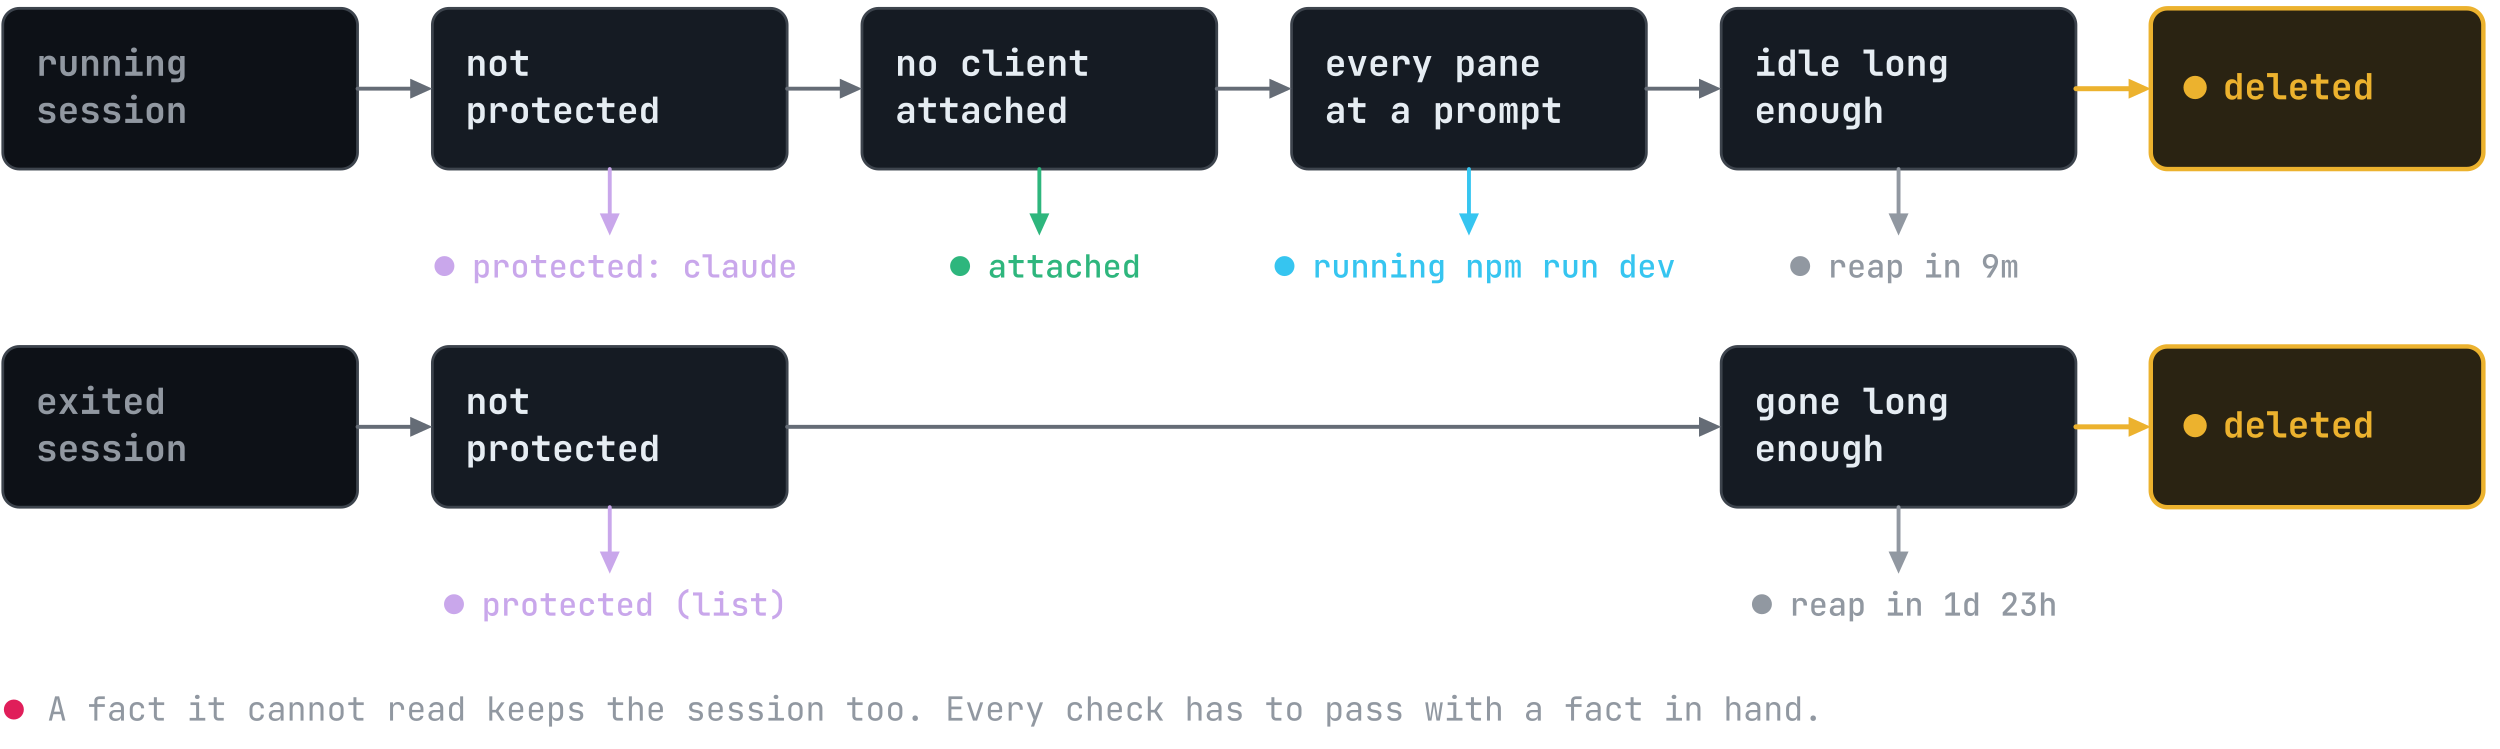
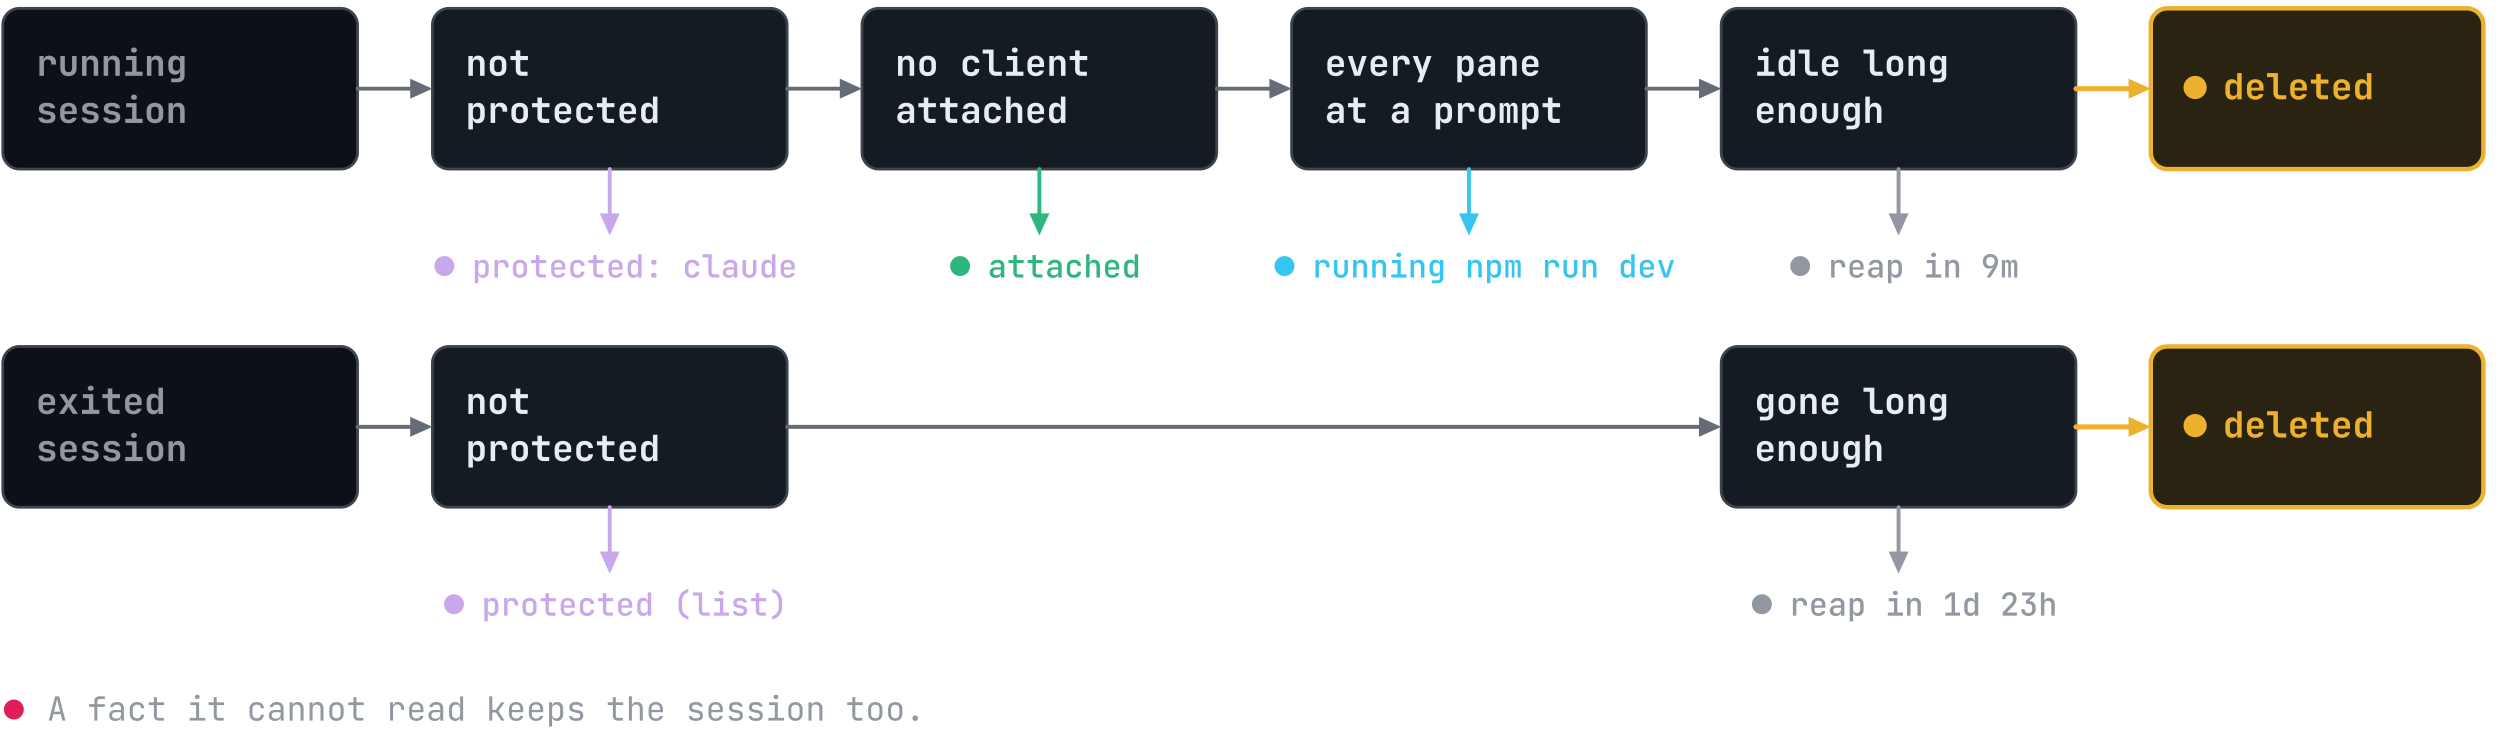
<svg xmlns="http://www.w3.org/2000/svg" viewBox="-1 -1 902 270" width="902" height="270" role="img" aria-label="A running session is deleted only if it is not protected, has no client attached, every pane is at a shell prompt and it has been idle long enough; each check it fails keeps it, with the words the dashboard shows. An exited session is deleted once it has been gone long enough, unless protected. A fact that cannot be read keeps a session too.">
  <defs>
    <path id="g0" d="M94 0V-550H212V-445H243L206 -381Q206 -470 246 -515Q286 -560 364 -560Q453 -560 504 -505Q555 -450 555 -353V-313H424V-344Q424 -397 396 -426Q369 -455 321 -455Q272 -455 246 -426Q219 -397 219 -344V0Z" />
    <path id="g1" d="M300 10Q195 10 135 -48Q75 -107 75 -208V-550H200V-209Q200 -156 226 -128Q252 -99 300 -99Q347 -99 374 -128Q400 -156 400 -209V-550H525V-208Q525 -107 464 -48Q403 10 300 10Z" />
    <path id="g2" d="M77 0V-550H199V-445H233L199 -416Q199 -484 238 -522Q278 -560 347 -560Q428 -560 476 -506Q525 -452 525 -361V0H400V-348Q400 -398 374 -425Q348 -452 301 -452Q255 -452 228 -424Q202 -396 202 -344V0Z" />
    <path id="g3" d="M76 0V-114H268V-437H101V-550H388V-114H558V0ZM318 -642Q280 -642 258 -662Q236 -681 236 -714Q236 -747 258 -766Q280 -786 318 -786Q356 -786 378 -766Q400 -747 400 -714Q400 -681 378 -662Q356 -642 318 -642Z" />
    <path id="g4" d="M152 180V76H315Q357 76 378 56Q399 35 399 -3V-44L401 -147H374L401 -174Q401 -107 362 -70Q322 -32 255 -32Q171 -32 122 -89Q72 -146 72 -243V-350Q72 -446 122 -503Q171 -560 255 -560Q322 -560 362 -522Q401 -485 401 -418L374 -445H401L398 -550H523V0Q523 83 468 132Q413 180 317 180ZM297 -140Q345 -140 372 -168Q398 -197 398 -248V-344Q398 -395 372 -424Q345 -452 297 -452Q249 -452 223 -424Q197 -396 197 -344V-248Q197 -196 223 -168Q249 -140 297 -140Z" />
    <path id="g5" d="M279 9Q216 9 169 -11Q122 -31 96 -66Q69 -102 67 -150H192Q194 -124 218 -108Q241 -92 279 -92H323Q369 -92 392 -110Q415 -128 415 -159Q415 -188 394 -204Q374 -221 331 -226L263 -236Q169 -249 125 -286Q81 -323 81 -397Q81 -474 133 -516Q185 -559 286 -559H324Q416 -559 471 -518Q526 -477 530 -408H405Q402 -430 380 -444Q359 -458 324 -458H286Q243 -458 224 -442Q204 -427 204 -397Q204 -369 221 -356Q238 -342 276 -336L347 -326Q445 -312 492 -274Q538 -235 538 -160Q538 -80 484 -36Q429 9 323 9Z" />
    <path id="g6" d="M301 10Q231 10 179 -17Q127 -44 98 -92Q70 -141 70 -206V-344Q70 -409 98 -458Q127 -506 179 -533Q231 -560 301 -560Q370 -560 422 -533Q473 -506 502 -458Q530 -409 530 -344V-245H191V-206Q191 -148 219 -118Q247 -89 302 -89Q344 -89 370 -104Q396 -118 403 -146H526Q512 -75 450 -32Q389 10 301 10ZM409 -315V-345Q409 -402 382 -432Q355 -463 301 -463Q247 -463 219 -432Q191 -401 191 -344V-323L418 -325Z" />
    <path id="g7" d="M300 9Q230 9 178 -18Q127 -44 98 -92Q70 -141 70 -207V-343Q70 -409 98 -458Q127 -506 178 -532Q230 -559 300 -559Q371 -559 422 -532Q473 -506 502 -458Q530 -409 530 -344V-207Q530 -141 502 -92Q473 -44 422 -18Q371 9 300 9ZM300 -100Q350 -100 378 -128Q405 -155 405 -207V-343Q405 -396 378 -423Q350 -450 300 -450Q251 -450 223 -423Q195 -396 195 -343V-207Q195 -155 223 -128Q251 -100 300 -100Z" />
    <path id="g8" d="M360 0Q281 0 236 -44Q192 -88 192 -165V-437H43V-550H192V-705H318V-550H529V-437H318V-165Q318 -113 369 -113H519V0Z" />
    <path id="g9" d="M77 180V-550H199V-445H227L199 -416Q199 -483 239 -522Q279 -560 347 -560Q430 -560 480 -503Q530 -446 530 -350V-201Q530 -137 508 -90Q485 -42 444 -16Q403 10 347 10Q279 10 239 -28Q199 -67 199 -134L227 -105H198L202 26V180ZM303 -98Q351 -98 378 -126Q405 -154 405 -206V-344Q405 -396 378 -424Q351 -452 303 -452Q256 -452 229 -424Q202 -395 202 -344V-206Q202 -155 229 -126Q256 -98 303 -98Z" />
    <path id="g10" d="M303 10Q233 10 180 -16Q128 -43 99 -92Q70 -140 70 -206V-344Q70 -411 99 -459Q128 -507 180 -534Q233 -560 303 -560Q407 -560 469 -506Q531 -453 534 -361H409Q406 -404 378 -428Q351 -451 303 -451Q253 -451 224 -424Q195 -396 195 -345V-206Q195 -155 224 -127Q253 -99 303 -99Q351 -99 378 -122Q406 -146 409 -189H534Q531 -97 469 -44Q407 10 303 10Z" />
    <path id="g11" d="M253 10Q171 10 120 -47Q70 -104 70 -200V-349Q70 -446 120 -503Q170 -560 253 -560Q321 -560 361 -522Q401 -483 401 -416L373 -445H402L398 -576V-730H523V0H401V-105H373L401 -134Q401 -67 361 -28Q321 10 253 10ZM297 -98Q345 -98 372 -126Q398 -155 398 -206V-344Q398 -395 372 -424Q345 -452 297 -452Q249 -452 222 -424Q195 -396 195 -344V-206Q195 -154 222 -126Q249 -98 297 -98Z" />
    <path id="g12" d="M384 0Q330 0 290 -22Q249 -44 226 -84Q203 -125 203 -178V-617H27V-730H328V-178Q328 -148 346 -130Q363 -113 393 -113H559V0Z" />
    <path id="g13" d="M239 10Q154 10 105 -35Q56 -80 56 -156Q56 -237 110 -281Q164 -325 263 -325H400V-372Q400 -412 374 -434Q348 -457 303 -457Q262 -457 235 -439Q208 -421 203 -390H81Q90 -468 151 -514Q212 -560 307 -560Q408 -560 466 -510Q525 -459 525 -373V0H404V-96H384L404 -123Q404 -62 359 -26Q314 10 239 10ZM280 -84Q333 -84 366 -111Q400 -138 400 -181V-248H265Q227 -248 204 -226Q181 -204 181 -168Q181 -129 208 -106Q234 -84 280 -84Z" />
    <path id="g14" d="M77 0V-730H202V-550L199 -445H233L199 -416Q199 -484 238 -522Q278 -560 347 -560Q428 -560 476 -506Q525 -452 525 -361V0H400V-348Q400 -398 374 -425Q348 -452 301 -452Q255 -452 228 -424Q202 -396 202 -344V0Z" />
    <path id="g15" d="M220 0 39 -550H167L272 -216Q281 -186 290 -154Q298 -122 302 -103Q307 -122 315 -154Q323 -186 331 -215L434 -550H561L381 0Z" />
    <path id="g16" d="M166 180 243 -30 38 -550H175L277 -269Q285 -246 293 -214Q301 -181 305 -160Q310 -181 318 -214Q326 -246 334 -269L430 -550H562L297 180Z" />
    <path id="g17" d="M52 0V-550H154V-476H175L158 -458Q158 -504 184 -532Q210 -560 251 -560Q295 -560 320 -524Q344 -488 344 -427L322 -476H356L343 -458Q343 -504 369 -532Q395 -560 438 -560Q489 -560 519 -522Q549 -484 549 -419V0H439V-414Q439 -441 427 -456Q415 -472 392 -472Q370 -472 358 -457Q345 -442 345 -414V0H255V-414Q255 -442 243 -457Q231 -472 208 -472Q185 -472 174 -457Q162 -442 162 -414V0Z" />
    <path id="g18" d="M84 180V-550H191V-445H214L191 -420Q191 -485 232 -522Q272 -560 340 -560Q423 -560 472 -504Q522 -449 522 -353V-198Q522 -134 500 -88Q477 -41 436 -16Q396 10 340 10Q273 10 232 -28Q191 -65 191 -130L214 -105H189L192 23V180ZM303 -84Q356 -84 386 -114Q415 -145 415 -203V-347Q415 -405 386 -436Q356 -466 303 -466Q252 -466 222 -434Q192 -403 192 -347V-203Q192 -147 222 -116Q252 -84 303 -84Z" />
    <path id="g19" d="M102 0V-550H206V-445H232L199 -380Q199 -469 238 -514Q277 -560 354 -560Q442 -560 494 -506Q545 -451 545 -356V-319H434V-347Q434 -406 404 -438Q375 -469 322 -469Q269 -469 240 -437Q210 -405 210 -347V0Z" />
    <path id="g20" d="M300 9Q232 9 182 -17Q132 -43 105 -91Q78 -139 78 -204V-346Q78 -412 105 -460Q132 -507 182 -533Q232 -559 300 -559Q368 -559 418 -533Q468 -507 495 -460Q522 -412 522 -346V-204Q522 -139 495 -91Q468 -43 418 -17Q368 9 300 9ZM300 -86Q355 -86 385 -116Q415 -147 415 -204V-346Q415 -404 385 -434Q355 -464 300 -464Q246 -464 216 -434Q185 -404 185 -346V-204Q185 -147 216 -116Q246 -86 300 -86Z" />
    <path id="g21" d="M360 0Q285 0 243 -41Q201 -82 201 -155V-452H49V-550H201V-705H309V-550H524V-452H309V-155Q309 -98 364 -98H514V0Z" />
    <path id="g22" d="M300 10Q233 10 182 -16Q132 -43 105 -91Q78 -139 78 -203V-347Q78 -412 105 -460Q132 -507 182 -534Q233 -560 300 -560Q368 -560 418 -534Q468 -507 495 -460Q522 -412 522 -347V-249H182V-203Q182 -142 212 -110Q243 -78 301 -78Q348 -78 377 -94Q406 -111 413 -143H520Q508 -73 448 -32Q388 10 300 10ZM418 -314V-348Q418 -408 388 -441Q358 -474 300 -474Q243 -474 212 -441Q182 -408 182 -347V-322L426 -323Z" />
    <path id="g23" d="M304 10Q236 10 184 -16Q133 -41 106 -90Q78 -138 78 -203V-347Q78 -413 106 -461Q133 -509 184 -534Q236 -560 304 -560Q403 -560 463 -508Q523 -456 526 -366H418Q415 -413 385 -439Q355 -465 304 -465Q249 -465 217 -434Q185 -404 185 -348V-203Q185 -147 217 -116Q249 -85 304 -85Q355 -85 385 -111Q415 -137 418 -184H526Q523 -94 463 -42Q403 10 304 10Z" />
    <path id="g24" d="M261 10Q178 10 128 -46Q78 -102 78 -197V-352Q78 -448 128 -504Q178 -560 261 -560Q329 -560 369 -522Q409 -485 409 -420L386 -445H411L408 -573V-730H516V0H409V-105H386L409 -130Q409 -65 369 -28Q329 10 261 10ZM298 -84Q349 -84 378 -116Q408 -147 408 -203V-347Q408 -403 378 -434Q349 -466 298 -466Q245 -466 215 -436Q185 -405 185 -347V-203Q185 -145 215 -114Q245 -84 298 -84Z" />
    <path id="g25" d="M300 -401Q261 -401 236 -423Q212 -445 212 -481Q212 -517 236 -538Q261 -560 300 -560Q340 -560 364 -538Q388 -517 388 -481Q388 -445 364 -423Q340 -401 300 -401ZM300 10Q261 10 236 -12Q212 -34 212 -69Q212 -106 236 -128Q261 -149 300 -149Q340 -149 364 -128Q388 -106 388 -69Q388 -34 364 -12Q340 10 300 10Z" />
    <path id="g26" d="M379 0Q328 0 290 -20Q252 -41 230 -79Q209 -117 209 -167V-632H29V-730H317V-167Q317 -135 335 -116Q353 -98 384 -98H554V0Z" />
    <path id="g27" d="M245 10Q159 10 110 -34Q60 -79 60 -156Q60 -234 112 -278Q165 -323 257 -323H410V-374Q410 -419 382 -444Q354 -469 303 -469Q258 -469 228 -450Q198 -430 193 -398H87Q96 -472 156 -516Q215 -560 306 -560Q404 -560 461 -510Q518 -461 518 -376V0H413V-101H395L413 -121Q413 -61 367 -26Q321 10 245 10ZM277 -73Q335 -73 372 -102Q410 -132 410 -178V-250H259Q217 -250 192 -227Q168 -204 168 -164Q168 -122 197 -98Q226 -73 277 -73Z" />
    <path id="g28" d="M299 10Q200 10 141 -48Q82 -105 82 -204V-550H190V-204Q190 -147 219 -116Q248 -84 299 -84Q351 -84 380 -116Q410 -147 410 -204V-550H518V-204Q518 -105 458 -48Q399 10 299 10Z" />
    <path id="g29" d="M84 0V-730H192V-550L191 -445H217L191 -420Q191 -486 230 -523Q269 -560 338 -560Q420 -560 469 -508Q518 -455 518 -366V0H410V-354Q410 -408 381 -438Q352 -468 302 -468Q251 -468 222 -436Q192 -405 192 -347V0Z" />
    <path id="g30" d="M84 0V-550H191V-445H217L191 -420Q191 -486 230 -523Q269 -560 338 -560Q420 -560 469 -508Q518 -455 518 -366V0H410V-354Q410 -408 381 -437Q352 -466 302 -466Q251 -466 222 -436Q192 -405 192 -347V0Z" />
    <path id="g31" d="M81 0V-98H274V-452H106V-550H379V-98H556V0ZM316 -645Q281 -645 260 -664Q239 -682 239 -713Q239 -745 260 -764Q281 -782 316 -782Q351 -782 372 -764Q393 -745 393 -713Q393 -682 372 -664Q351 -645 316 -645Z" />
    <path id="g32" d="M156 180V87H325Q367 87 388 67Q408 47 408 8V-47L410 -149H387L409 -169Q409 -106 370 -70Q330 -34 263 -34Q178 -34 129 -90Q80 -146 80 -241V-353Q80 -448 129 -504Q178 -560 263 -560Q330 -560 370 -524Q409 -487 409 -424L387 -445H409L408 -550H515V10Q515 89 465 134Q415 180 326 180ZM298 -127Q349 -127 378 -158Q408 -190 408 -246V-347Q408 -403 378 -434Q349 -466 298 -466Q245 -466 216 -436Q188 -405 188 -347V-246Q188 -189 216 -158Q245 -127 298 -127Z" />
    <path id="g33" d="M59 0V-550H149V-480H169L154 -459Q154 -505 179 -532Q204 -560 246 -560Q291 -560 316 -525Q340 -490 340 -429L316 -480H354L338 -459Q338 -505 364 -532Q389 -560 432 -560Q483 -560 512 -522Q541 -483 541 -419V0H445V-416Q445 -447 432 -464Q418 -481 393 -481Q368 -481 354 -464Q341 -448 341 -417V0H260V-416Q260 -448 246 -464Q232 -481 206 -481Q181 -481 168 -464Q156 -448 156 -417V0Z" />
    <path id="g34" d="M229 0 47 -550H157L270 -198Q281 -167 290 -136Q298 -104 302 -86Q307 -104 316 -136Q324 -167 333 -198L444 -550H553L371 0Z" />
    <path id="g35" d="M177 0 389 -336 384 -339Q364 -310 330 -294Q297 -279 256 -279Q197 -279 153 -307Q109 -335 85 -386Q61 -437 61 -505Q61 -576 91 -628Q121 -681 174 -710Q228 -740 299 -740Q371 -740 425 -710Q479 -680 509 -626Q539 -572 539 -500Q539 -447 522 -392Q506 -337 475 -287L297 0ZM300 -363Q360 -363 396 -402Q432 -441 432 -505Q432 -569 396 -608Q360 -647 300 -647Q240 -647 204 -608Q168 -569 168 -505Q168 -441 204 -402Q240 -363 300 -363Z" />
    <path id="g36" d="M36 0 228 -284 49 -550H190L275 -415Q283 -403 290 -388Q296 -373 300 -364Q304 -373 311 -388Q318 -403 325 -415L411 -550H552L373 -284L564 0H422L327 -151Q319 -164 312 -179Q305 -194 300 -203Q296 -194 289 -179Q282 -164 274 -151L177 0Z" />
    <path id="g37" d="M485 120Q338 83 257 -20Q176 -122 176 -270V-450Q176 -547 214 -626Q251 -705 320 -760Q390 -816 485 -840V-736Q423 -721 378 -682Q333 -642 308 -583Q284 -524 284 -450V-270Q284 -198 308 -139Q333 -80 378 -42Q423 -3 485 12Z" />
    <path id="g38" d="M281 9Q222 9 178 -10Q133 -29 108 -62Q82 -96 78 -142H186Q190 -115 215 -98Q240 -82 281 -82H324Q373 -82 398 -102Q423 -122 423 -155Q423 -187 400 -206Q378 -224 334 -230L263 -241Q175 -255 134 -292Q92 -328 92 -400Q92 -476 142 -518Q191 -559 288 -559H326Q412 -559 464 -520Q515 -480 522 -414H414Q410 -438 388 -453Q365 -468 326 -468H288Q241 -468 220 -450Q198 -433 198 -399Q198 -369 217 -354Q236 -339 276 -333L349 -321Q442 -308 486 -270Q529 -231 529 -158Q529 -79 478 -35Q426 9 324 9Z" />
    <path id="g39" d="M115 120V12Q177 -3 222 -42Q267 -80 292 -139Q316 -198 316 -270V-450Q316 -524 292 -583Q267 -642 222 -682Q177 -721 115 -736V-840Q211 -816 280 -760Q349 -705 386 -626Q424 -547 424 -450V-270Q424 -122 343 -20Q262 83 115 120Z" />
    <path id="g40" d="M87 0V-96H281V-636L86 -491V-608L253 -730H389V-96H546V0Z" />
    <path id="g41" d="M85 0V-107L311 -340Q363 -394 388 -438Q412 -481 412 -524Q412 -580 382 -612Q351 -644 298 -644Q240 -644 206 -610Q173 -577 173 -519H65Q67 -587 96 -636Q125 -686 177 -713Q229 -740 299 -740Q366 -740 416 -714Q466 -688 493 -641Q520 -594 520 -530Q520 -465 486 -403Q453 -341 377 -265L212 -98H531V0Z" />
    <path id="g42" d="M291 10Q222 10 171 -16Q120 -42 92 -90Q65 -137 65 -200H173Q173 -145 204 -114Q236 -83 292 -83Q349 -83 380 -115Q411 -147 411 -200V-254Q411 -310 380 -340Q349 -371 292 -371H214V-473L384 -635H96V-730H494V-628L293 -439V-465Q397 -465 458 -408Q519 -351 519 -255V-200Q519 -137 491 -90Q463 -42 412 -16Q360 10 291 10Z" />
    <path id="g43" d="M50 0 240 -730H361L550 0H459L411 -194H190L142 0ZM208 -270H392L336 -495Q320 -559 311 -602Q302 -645 300 -658Q298 -645 289 -602Q280 -559 264 -496Z" />
    <path id="g44" d="M220 0V-413H60V-495H220V-590Q220 -655 261 -692Q302 -730 374 -730H535V-648H374Q343 -648 326 -634Q310 -619 310 -590V-495H535V-413H310V0Z" />
    <path id="g45" d="M252 10Q165 10 115 -34Q65 -79 65 -155Q65 -232 115 -276Q165 -320 250 -320H420V-375Q420 -426 390 -454Q359 -481 303 -481Q254 -481 221 -460Q188 -440 183 -405H93Q102 -476 160 -518Q218 -560 305 -560Q400 -560 455 -511Q510 -462 510 -378V0H422V-105H407L422 -120Q422 -60 376 -25Q329 10 252 10ZM274 -61Q338 -61 379 -93Q420 -125 420 -175V-253H252Q207 -253 181 -228Q155 -203 155 -160Q155 -114 186 -88Q218 -61 274 -61Z" />
    <path id="g46" d="M304 10Q238 10 188 -15Q139 -40 112 -88Q85 -135 85 -200V-350Q85 -416 112 -463Q139 -510 188 -535Q238 -560 304 -560Q399 -560 457 -509Q515 -458 518 -370H428Q425 -423 392 -452Q360 -480 304 -480Q245 -480 210 -446Q175 -413 175 -351V-200Q175 -138 210 -104Q245 -70 304 -70Q360 -70 392 -99Q425 -128 428 -180H518Q515 -92 457 -41Q399 10 304 10Z" />
    <path id="g47" d="M360 0Q289 0 250 -38Q210 -76 210 -145V-468H55V-550H210V-705H300V-550H520V-468H300V-145Q300 -82 360 -82H510V0Z" />
    <path id="g48" d="M85 0V-82H280V-468H110V-550H370V-82H555V0ZM315 -649Q282 -649 263 -666Q244 -683 244 -712Q244 -742 263 -760Q282 -777 315 -777Q348 -777 367 -760Q386 -742 386 -712Q386 -683 367 -666Q348 -649 315 -649Z" />
    <path id="g49" d="M92 0V-550H182V-445H201L182 -424Q182 -489 221 -524Q260 -560 329 -560Q412 -560 461 -509Q510 -458 510 -370V0H420V-360Q420 -419 388 -450Q357 -482 303 -482Q247 -482 214 -448Q182 -414 182 -350V0Z" />
    <path id="g50" d="M300 8Q234 8 186 -17Q138 -42 112 -90Q85 -137 85 -202V-348Q85 -414 112 -461Q138 -508 186 -533Q234 -558 300 -558Q366 -558 414 -533Q462 -508 488 -461Q515 -414 515 -349V-202Q515 -137 488 -90Q462 -42 414 -17Q366 8 300 8ZM300 -72Q359 -72 392 -105Q425 -138 425 -202V-348Q425 -412 392 -445Q359 -478 300 -478Q242 -478 208 -445Q175 -412 175 -348V-202Q175 -138 208 -105Q242 -72 300 -72Z" />
    <path id="g51" d="M111 0V-550H199V-445H220L191 -380Q191 -469 230 -514Q268 -560 344 -560Q431 -560 482 -506Q534 -451 534 -358V-325H444V-350Q444 -415 412 -450Q381 -484 323 -484Q266 -484 234 -449Q201 -414 201 -350V0Z" />
    <path id="g52" d="M300 10Q235 10 186 -16Q138 -42 112 -90Q85 -137 85 -200V-350Q85 -414 112 -461Q138 -508 186 -534Q235 -560 300 -560Q365 -560 414 -534Q462 -508 488 -461Q515 -414 515 -350V-253H173V-200Q173 -135 206 -100Q239 -66 300 -66Q352 -66 384 -84Q416 -103 423 -140H513Q504 -71 446 -30Q387 10 300 10ZM427 -313V-350Q427 -415 394 -450Q362 -485 300 -485Q239 -485 206 -450Q173 -415 173 -350V-321H434Z" />
    <path id="g53" d="M268 10Q186 10 136 -45Q85 -100 85 -194V-355Q85 -450 135 -505Q185 -560 268 -560Q336 -560 377 -523Q418 -486 418 -424L400 -445H420L418 -570V-730H508V0H418V-105H400L418 -126Q418 -63 377 -26Q336 10 268 10ZM298 -68Q354 -68 386 -103Q418 -138 418 -200V-350Q418 -412 386 -447Q354 -482 298 -482Q241 -482 208 -448Q175 -414 175 -350V-200Q175 -136 208 -102Q241 -68 298 -68Z" />
    <path id="g54" d="M95 0V-730H185V-323H291L451 -550H554L369 -288L557 0H452L292 -245H185V0Z" />
    <path id="g55" d="M92 180V-550H182V-445H200L182 -424Q182 -487 224 -524Q265 -560 333 -560Q416 -560 466 -506Q515 -451 515 -356V-195Q515 -132 492 -86Q470 -40 430 -15Q389 10 333 10Q266 10 224 -27Q182 -64 182 -126L200 -105H180L182 20V180ZM303 -68Q360 -68 392 -102Q425 -136 425 -200V-350Q425 -414 392 -448Q360 -482 303 -482Q248 -482 215 -447Q182 -412 182 -350V-200Q182 -138 215 -103Q248 -68 303 -68Z" />
    <path id="g56" d="M283 8Q227 8 186 -10Q144 -27 120 -59Q95 -91 90 -135H180Q186 -106 212 -89Q239 -72 283 -72H325Q378 -72 404 -94Q430 -115 430 -151Q430 -186 406 -206Q383 -227 337 -234L263 -246Q182 -260 142 -296Q103 -333 103 -403Q103 -477 150 -518Q197 -558 291 -558H329Q408 -558 456 -521Q504 -484 514 -421H424Q418 -447 394 -462Q370 -478 329 -478H291Q240 -478 216 -459Q193 -440 193 -402Q193 -368 213 -352Q233 -336 276 -329L350 -317Q439 -303 480 -265Q520 -227 520 -155Q520 -79 472 -36Q423 8 325 8Z" />
    <path id="g57" d="M92 0V-730H182V-550V-445H201L182 -424Q182 -489 221 -524Q260 -560 329 -560Q412 -560 461 -509Q510 -458 510 -370V0H420V-360Q420 -419 388 -452Q357 -484 303 -484Q247 -484 214 -449Q182 -414 182 -350V0Z" />
    <path id="g58" d="M300 10Q262 10 240 -12Q217 -34 217 -71Q217 -110 240 -133Q262 -156 300 -156Q338 -156 360 -133Q383 -110 383 -71Q383 -34 360 -12Q338 10 300 10Z" />
-     <path id="g59" d="M100 0V-730H520V-648H189V-422H485V-341H189V-82H520V0Z" />
-     <path id="g60" d="M239 0 55 -550H147L269 -180Q280 -147 289 -116Q298 -86 302 -69Q307 -86 316 -116Q325 -147 335 -180L454 -550H545L361 0Z" />
-     <path id="g61" d="M178 180 259 -34 55 -550H155L283 -210Q290 -193 296 -170Q302 -146 306 -130Q310 -146 316 -170Q322 -193 328 -210L448 -550H545L274 180Z" />
-     <path id="g62" d="M123 0 35 -550H115L170 -160Q173 -138 176 -112Q180 -87 182 -70Q184 -87 188 -112Q193 -138 196 -160L257 -550H343L404 -160Q407 -138 412 -112Q416 -87 418 -70Q420 -87 424 -112Q429 -138 432 -160L489 -550H565L473 0H374L315 -380Q311 -408 306 -436Q301 -464 299 -480Q297 -464 293 -436Q289 -408 284 -380L222 0Z" />
  </defs>
  <rect x="0" y="2" width="128" height="58" rx="6" fill="#0d1117" stroke="#3d444d" stroke-width="1" />
  <g transform="scale(0.013)" fill="#9198a1">
    <use href="#g0" x="923.1" y="2026.9" />
    <use href="#g1" x="1523.1" y="2026.9" />
    <use href="#g2" x="2123.1" y="2026.9" />
    <use href="#g2" x="2723.1" y="2026.9" />
    <use href="#g3" x="3323.1" y="2026.9" />
    <use href="#g2" x="3923.1" y="2026.9" />
    <use href="#g4" x="4523.1" y="2026.9" />
  </g>
  <g transform="scale(0.013)" fill="#9198a1">
    <use href="#g5" x="923.1" y="3334.6" />
    <use href="#g6" x="1523.1" y="3334.6" />
    <use href="#g5" x="2123.1" y="3334.6" />
    <use href="#g5" x="2723.1" y="3334.6" />
    <use href="#g3" x="3323.1" y="3334.6" />
    <use href="#g7" x="3923.1" y="3334.6" />
    <use href="#g2" x="4523.1" y="3334.6" />
  </g>
  <rect x="155" y="2" width="128" height="58" rx="6" fill="#151b23" stroke="#3d444d" stroke-width="1" />
  <g transform="scale(0.013)" fill="#e6edf3">
    <use href="#g2" x="12846.2" y="2026.9" />
    <use href="#g7" x="13446.2" y="2026.9" />
    <use href="#g8" x="14046.2" y="2026.9" />
  </g>
  <g transform="scale(0.013)" fill="#e6edf3">
    <use href="#g9" x="12846.2" y="3334.6" />
    <use href="#g0" x="13446.2" y="3334.6" />
    <use href="#g7" x="14046.2" y="3334.6" />
    <use href="#g8" x="14646.2" y="3334.6" />
    <use href="#g6" x="15246.2" y="3334.6" />
    <use href="#g10" x="15846.2" y="3334.6" />
    <use href="#g8" x="16446.2" y="3334.6" />
    <use href="#g6" x="17046.2" y="3334.6" />
    <use href="#g11" x="17646.2" y="3334.6" />
  </g>
  <path d="M128,31.0 L148.0,31.0" fill="none" stroke="#656c76" stroke-width="1.4" stroke-linejoin="round" stroke-linecap="round" />
  <path d="M155,31.0 L147.0,34.6 L147.0,27.4 Z" fill="#656c76" />
  <rect x="310" y="2" width="128" height="58" rx="6" fill="#151b23" stroke="#3d444d" stroke-width="1" />
  <g transform="scale(0.013)" fill="#e6edf3">
    <use href="#g2" x="24769.2" y="2026.9" />
    <use href="#g7" x="25369.2" y="2026.9" />
    <use href="#g10" x="26569.2" y="2026.9" />
    <use href="#g12" x="27169.2" y="2026.9" />
    <use href="#g3" x="27769.2" y="2026.9" />
    <use href="#g6" x="28369.2" y="2026.9" />
    <use href="#g2" x="28969.2" y="2026.9" />
    <use href="#g8" x="29569.2" y="2026.9" />
  </g>
  <g transform="scale(0.013)" fill="#e6edf3">
    <use href="#g13" x="24769.2" y="3334.6" />
    <use href="#g8" x="25369.2" y="3334.6" />
    <use href="#g8" x="25969.2" y="3334.6" />
    <use href="#g13" x="26569.2" y="3334.6" />
    <use href="#g10" x="27169.2" y="3334.6" />
    <use href="#g14" x="27769.2" y="3334.6" />
    <use href="#g6" x="28369.2" y="3334.6" />
    <use href="#g11" x="28969.2" y="3334.6" />
  </g>
  <path d="M283,31.0 L303.0,31.0" fill="none" stroke="#656c76" stroke-width="1.4" stroke-linejoin="round" stroke-linecap="round" />
  <path d="M310,31.0 L302.0,34.6 L302.0,27.4 Z" fill="#656c76" />
  <rect x="465" y="2" width="128" height="58" rx="6" fill="#151b23" stroke="#3d444d" stroke-width="1" />
  <g transform="scale(0.013)" fill="#e6edf3">
    <use href="#g6" x="36692.3" y="2026.9" />
    <use href="#g15" x="37292.3" y="2026.9" />
    <use href="#g6" x="37892.3" y="2026.9" />
    <use href="#g0" x="38492.3" y="2026.9" />
    <use href="#g16" x="39092.3" y="2026.9" />
    <use href="#g9" x="40292.3" y="2026.9" />
    <use href="#g13" x="40892.3" y="2026.9" />
    <use href="#g2" x="41492.3" y="2026.9" />
    <use href="#g6" x="42092.3" y="2026.9" />
  </g>
  <g transform="scale(0.013)" fill="#e6edf3">
    <use href="#g13" x="36692.3" y="3334.6" />
    <use href="#g8" x="37292.3" y="3334.6" />
    <use href="#g13" x="38492.3" y="3334.6" />
    <use href="#g9" x="39692.3" y="3334.6" />
    <use href="#g0" x="40292.3" y="3334.6" />
    <use href="#g7" x="40892.3" y="3334.6" />
    <use href="#g17" x="41492.3" y="3334.6" />
    <use href="#g9" x="42092.3" y="3334.6" />
    <use href="#g8" x="42692.3" y="3334.6" />
  </g>
  <path d="M438,31.0 L458.0,31.0" fill="none" stroke="#656c76" stroke-width="1.4" stroke-linejoin="round" stroke-linecap="round" />
  <path d="M465,31.0 L457.0,34.6 L457.0,27.4 Z" fill="#656c76" />
  <rect x="620" y="2" width="128" height="58" rx="6" fill="#151b23" stroke="#3d444d" stroke-width="1" />
  <g transform="scale(0.013)" fill="#e6edf3">
    <use href="#g3" x="48615.4" y="2026.9" />
    <use href="#g11" x="49215.4" y="2026.9" />
    <use href="#g12" x="49815.4" y="2026.9" />
    <use href="#g6" x="50415.4" y="2026.9" />
    <use href="#g12" x="51615.4" y="2026.9" />
    <use href="#g7" x="52215.4" y="2026.9" />
    <use href="#g2" x="52815.4" y="2026.9" />
    <use href="#g4" x="53415.4" y="2026.9" />
  </g>
  <g transform="scale(0.013)" fill="#e6edf3">
    <use href="#g6" x="48615.4" y="3334.6" />
    <use href="#g2" x="49215.4" y="3334.6" />
    <use href="#g7" x="49815.4" y="3334.6" />
    <use href="#g1" x="50415.4" y="3334.6" />
    <use href="#g4" x="51015.4" y="3334.6" />
    <use href="#g14" x="51615.4" y="3334.6" />
  </g>
  <path d="M593,31.0 L613.0,31.0" fill="none" stroke="#656c76" stroke-width="1.4" stroke-linejoin="round" stroke-linecap="round" />
  <path d="M620,31.0 L612.0,34.6 L612.0,27.4 Z" fill="#656c76" />
  <rect x="775" y="2" width="120" height="58" rx="6" fill="#2a2312" stroke="#ECB22E" stroke-width="1.6" />
  <circle cx="791" cy="30.56" r="4.2" fill="#ECB22E" />
  <g transform="scale(0.013)" fill="#ECB22E">
    <use href="#g11" x="61615.4" y="2680.8" />
    <use href="#g6" x="62215.4" y="2680.8" />
    <use href="#g12" x="62815.4" y="2680.8" />
    <use href="#g6" x="63415.4" y="2680.8" />
    <use href="#g8" x="64015.4" y="2680.8" />
    <use href="#g6" x="64615.4" y="2680.8" />
    <use href="#g11" x="65215.4" y="2680.8" />
  </g>
  <path d="M748,31.0 L768.0,31.0" fill="none" stroke="#ECB22E" stroke-width="1.8" stroke-linejoin="round" stroke-linecap="round" />
  <path d="M775,31.0 L767.0,34.6 L767.0,27.4 Z" fill="#ECB22E" />
  <path d="M219.0,60 L219.0,77.0" fill="none" stroke="#C9A7EB" stroke-width="1.4" stroke-linejoin="round" stroke-linecap="round" />
  <path d="M219.0,84 L215.4,76.0 L222.6,76.0 Z" fill="#C9A7EB" />
  <circle cx="159.35" cy="95.0" r="3.6" fill="#C9A7EB" />
  <g transform="scale(0.0115)" fill="#C9A7EB">
    <use href="#g18" x="14726.1" y="8620.9" />
    <use href="#g19" x="15326.1" y="8620.9" />
    <use href="#g20" x="15926.1" y="8620.9" />
    <use href="#g21" x="16526.1" y="8620.9" />
    <use href="#g22" x="17126.1" y="8620.9" />
    <use href="#g23" x="17726.1" y="8620.9" />
    <use href="#g21" x="18326.1" y="8620.9" />
    <use href="#g22" x="18926.1" y="8620.9" />
    <use href="#g24" x="19526.1" y="8620.9" />
    <use href="#g25" x="20126.1" y="8620.9" />
    <use href="#g23" x="21326.1" y="8620.9" />
    <use href="#g26" x="21926.1" y="8620.9" />
    <use href="#g27" x="22526.1" y="8620.9" />
    <use href="#g28" x="23126.1" y="8620.9" />
    <use href="#g24" x="23726.1" y="8620.9" />
    <use href="#g22" x="24326.1" y="8620.9" />
  </g>
  <path d="M374.0,60 L374.0,77.0" fill="none" stroke="#2EB67D" stroke-width="1.4" stroke-linejoin="round" stroke-linecap="round" />
  <path d="M374.0,84 L370.4,76.0 L377.6,76.0 Z" fill="#2EB67D" />
  <circle cx="345.4" cy="95.0" r="3.6" fill="#2EB67D" />
  <g transform="scale(0.0115)" fill="#2EB67D">
    <use href="#g27" x="30904.3" y="8620.9" />
    <use href="#g21" x="31504.3" y="8620.9" />
    <use href="#g21" x="32104.3" y="8620.9" />
    <use href="#g27" x="32704.3" y="8620.9" />
    <use href="#g23" x="33304.3" y="8620.9" />
    <use href="#g29" x="33904.3" y="8620.9" />
    <use href="#g22" x="34504.3" y="8620.9" />
    <use href="#g24" x="35104.3" y="8620.9" />
  </g>
  <path d="M529.0,60 L529.0,77.0" fill="none" stroke="#36C5F0" stroke-width="1.4" stroke-linejoin="round" stroke-linecap="round" />
  <path d="M529.0,84 L525.4,76.0 L532.6,76.0 Z" fill="#36C5F0" />
  <circle cx="462.45" cy="95.0" r="3.6" fill="#36C5F0" />
  <g transform="scale(0.0115)" fill="#36C5F0">
    <use href="#g19" x="41082.6" y="8620.9" />
    <use href="#g28" x="41682.6" y="8620.9" />
    <use href="#g30" x="42282.6" y="8620.9" />
    <use href="#g30" x="42882.6" y="8620.9" />
    <use href="#g31" x="43482.6" y="8620.9" />
    <use href="#g30" x="44082.6" y="8620.9" />
    <use href="#g32" x="44682.6" y="8620.9" />
    <use href="#g30" x="45882.6" y="8620.9" />
    <use href="#g18" x="46482.6" y="8620.9" />
    <use href="#g33" x="47082.6" y="8620.9" />
    <use href="#g19" x="48282.6" y="8620.9" />
    <use href="#g28" x="48882.6" y="8620.9" />
    <use href="#g30" x="49482.6" y="8620.9" />
    <use href="#g24" x="50682.6" y="8620.9" />
    <use href="#g22" x="51282.6" y="8620.9" />
    <use href="#g34" x="51882.6" y="8620.9" />
  </g>
  <path d="M684.0,60 L684.0,77.0" fill="none" stroke="#9198A1" stroke-width="1.4" stroke-linejoin="round" stroke-linecap="round" />
  <path d="M684.0,84 L680.4,76.0 L687.6,76.0 Z" fill="#9198A1" />
  <circle cx="648.5" cy="95.0" r="3.6" fill="#9198A1" />
  <g transform="scale(0.0115)" fill="#9198A1">
    <use href="#g19" x="57260.9" y="8620.9" />
    <use href="#g22" x="57860.9" y="8620.9" />
    <use href="#g27" x="58460.9" y="8620.9" />
    <use href="#g18" x="59060.9" y="8620.9" />
    <use href="#g31" x="60260.9" y="8620.9" />
    <use href="#g30" x="60860.9" y="8620.9" />
    <use href="#g35" x="62060.9" y="8620.9" />
    <use href="#g33" x="62660.9" y="8620.9" />
  </g>
  <rect x="0" y="124" width="128" height="58" rx="6" fill="#0d1117" stroke="#3d444d" stroke-width="1" />
  <g transform="scale(0.013)" fill="#9198a1">
    <use href="#g6" x="923.1" y="11411.5" />
    <use href="#g36" x="1523.1" y="11411.5" />
    <use href="#g3" x="2123.1" y="11411.5" />
    <use href="#g8" x="2723.1" y="11411.5" />
    <use href="#g6" x="3323.1" y="11411.5" />
    <use href="#g11" x="3923.1" y="11411.5" />
  </g>
  <g transform="scale(0.013)" fill="#9198a1">
    <use href="#g5" x="923.1" y="12719.2" />
    <use href="#g6" x="1523.1" y="12719.2" />
    <use href="#g5" x="2123.1" y="12719.2" />
    <use href="#g5" x="2723.1" y="12719.2" />
    <use href="#g3" x="3323.1" y="12719.2" />
    <use href="#g7" x="3923.1" y="12719.2" />
    <use href="#g2" x="4523.1" y="12719.2" />
  </g>
  <rect x="155" y="124" width="128" height="58" rx="6" fill="#151b23" stroke="#3d444d" stroke-width="1" />
  <g transform="scale(0.013)" fill="#e6edf3">
    <use href="#g2" x="12846.2" y="11411.5" />
    <use href="#g7" x="13446.2" y="11411.5" />
    <use href="#g8" x="14046.2" y="11411.5" />
  </g>
  <g transform="scale(0.013)" fill="#e6edf3">
    <use href="#g9" x="12846.2" y="12719.2" />
    <use href="#g0" x="13446.2" y="12719.2" />
    <use href="#g7" x="14046.2" y="12719.2" />
    <use href="#g8" x="14646.2" y="12719.2" />
    <use href="#g6" x="15246.2" y="12719.2" />
    <use href="#g10" x="15846.2" y="12719.2" />
    <use href="#g8" x="16446.2" y="12719.2" />
    <use href="#g6" x="17046.2" y="12719.2" />
    <use href="#g11" x="17646.2" y="12719.2" />
  </g>
  <path d="M128,153.0 L148.0,153.0" fill="none" stroke="#656c76" stroke-width="1.4" stroke-linejoin="round" stroke-linecap="round" />
  <path d="M155,153.0 L147.0,156.6 L147.0,149.4 Z" fill="#656c76" />
  <rect x="620" y="124" width="128" height="58" rx="6" fill="#151b23" stroke="#3d444d" stroke-width="1" />
  <g transform="scale(0.013)" fill="#e6edf3">
    <use href="#g4" x="48615.4" y="11411.5" />
    <use href="#g7" x="49215.4" y="11411.5" />
    <use href="#g2" x="49815.4" y="11411.5" />
    <use href="#g6" x="50415.4" y="11411.5" />
    <use href="#g12" x="51615.4" y="11411.5" />
    <use href="#g7" x="52215.4" y="11411.5" />
    <use href="#g2" x="52815.4" y="11411.5" />
    <use href="#g4" x="53415.4" y="11411.5" />
  </g>
  <g transform="scale(0.013)" fill="#e6edf3">
    <use href="#g6" x="48615.4" y="12719.2" />
    <use href="#g2" x="49215.4" y="12719.2" />
    <use href="#g7" x="49815.4" y="12719.2" />
    <use href="#g1" x="50415.4" y="12719.2" />
    <use href="#g4" x="51015.4" y="12719.2" />
    <use href="#g14" x="51615.4" y="12719.2" />
  </g>
  <path d="M283,153.0 L613.0,153.0" fill="none" stroke="#656c76" stroke-width="1.4" stroke-linejoin="round" stroke-linecap="round" />
  <path d="M620,153.0 L612.0,156.6 L612.0,149.4 Z" fill="#656c76" />
  <rect x="775" y="124" width="120" height="58" rx="6" fill="#2a2312" stroke="#ECB22E" stroke-width="1.6" />
  <circle cx="791" cy="152.56" r="4.2" fill="#ECB22E" />
  <g transform="scale(0.013)" fill="#ECB22E">
    <use href="#g11" x="61615.4" y="12065.4" />
    <use href="#g6" x="62215.4" y="12065.4" />
    <use href="#g12" x="62815.4" y="12065.4" />
    <use href="#g6" x="63415.4" y="12065.4" />
    <use href="#g8" x="64015.4" y="12065.4" />
    <use href="#g6" x="64615.4" y="12065.4" />
    <use href="#g11" x="65215.4" y="12065.4" />
  </g>
  <path d="M748,153.0 L768.0,153.0" fill="none" stroke="#ECB22E" stroke-width="1.8" stroke-linejoin="round" stroke-linecap="round" />
  <path d="M775,153.0 L767.0,156.6 L767.0,149.4 Z" fill="#ECB22E" />
  <path d="M219.0,182 L219.0,199.0" fill="none" stroke="#C9A7EB" stroke-width="1.4" stroke-linejoin="round" stroke-linecap="round" />
  <path d="M219.0,206 L215.4,198.0 L222.6,198.0 Z" fill="#C9A7EB" />
  <circle cx="162.8" cy="217.0" r="3.6" fill="#C9A7EB" />
  <g transform="scale(0.0115)" fill="#C9A7EB">
    <use href="#g18" x="15026.1" y="19229.6" />
    <use href="#g19" x="15626.1" y="19229.6" />
    <use href="#g20" x="16226.1" y="19229.6" />
    <use href="#g21" x="16826.1" y="19229.6" />
    <use href="#g22" x="17426.1" y="19229.6" />
    <use href="#g23" x="18026.1" y="19229.6" />
    <use href="#g21" x="18626.1" y="19229.6" />
    <use href="#g22" x="19226.1" y="19229.6" />
    <use href="#g24" x="19826.1" y="19229.6" />
    <use href="#g37" x="21026.1" y="19229.6" />
    <use href="#g26" x="21626.1" y="19229.6" />
    <use href="#g31" x="22226.1" y="19229.6" />
    <use href="#g38" x="22826.1" y="19229.6" />
    <use href="#g21" x="23426.1" y="19229.6" />
    <use href="#g39" x="24026.1" y="19229.6" />
  </g>
  <path d="M684.0,182 L684.0,199.0" fill="none" stroke="#9198A1" stroke-width="1.4" stroke-linejoin="round" stroke-linecap="round" />
  <path d="M684.0,206 L680.4,198.0 L687.6,198.0 Z" fill="#9198A1" />
  <circle cx="634.7" cy="217.0" r="3.6" fill="#9198A1" />
  <g transform="scale(0.0115)" fill="#9198A1">
    <use href="#g19" x="56060.9" y="19229.6" />
    <use href="#g22" x="56660.9" y="19229.6" />
    <use href="#g27" x="57260.9" y="19229.6" />
    <use href="#g18" x="57860.9" y="19229.6" />
    <use href="#g31" x="59060.9" y="19229.6" />
    <use href="#g30" x="59660.9" y="19229.6" />
    <use href="#g40" x="60860.9" y="19229.6" />
    <use href="#g24" x="61460.9" y="19229.6" />
    <use href="#g41" x="62660.9" y="19229.6" />
    <use href="#g42" x="63260.9" y="19229.6" />
    <use href="#g29" x="63860.9" y="19229.6" />
  </g>
  <circle cx="4" cy="255" r="3.6" fill="#E01E5A" />
  <g transform="scale(0.012)" fill="#9198a1">
    <use href="#g43" x="1333.3" y="21583.3" />
    <use href="#g44" x="2533.3" y="21583.3" />
    <use href="#g45" x="3133.3" y="21583.3" />
    <use href="#g46" x="3733.3" y="21583.3" />
    <use href="#g47" x="4333.3" y="21583.3" />
    <use href="#g48" x="5533.3" y="21583.3" />
    <use href="#g47" x="6133.3" y="21583.3" />
    <use href="#g46" x="7333.3" y="21583.3" />
    <use href="#g45" x="7933.3" y="21583.3" />
    <use href="#g49" x="8533.3" y="21583.3" />
    <use href="#g49" x="9133.3" y="21583.3" />
    <use href="#g50" x="9733.3" y="21583.3" />
    <use href="#g47" x="10333.3" y="21583.3" />
    <use href="#g51" x="11533.3" y="21583.3" />
    <use href="#g52" x="12133.3" y="21583.3" />
    <use href="#g45" x="12733.3" y="21583.3" />
    <use href="#g53" x="13333.3" y="21583.3" />
    <use href="#g54" x="14533.3" y="21583.3" />
    <use href="#g52" x="15133.3" y="21583.3" />
    <use href="#g52" x="15733.3" y="21583.3" />
    <use href="#g55" x="16333.3" y="21583.3" />
    <use href="#g56" x="16933.3" y="21583.3" />
    <use href="#g47" x="18133.3" y="21583.3" />
    <use href="#g57" x="18733.3" y="21583.3" />
    <use href="#g52" x="19333.3" y="21583.3" />
    <use href="#g56" x="20533.3" y="21583.3" />
    <use href="#g52" x="21133.3" y="21583.3" />
    <use href="#g56" x="21733.3" y="21583.3" />
    <use href="#g56" x="22333.3" y="21583.3" />
    <use href="#g48" x="22933.3" y="21583.3" />
    <use href="#g50" x="23533.3" y="21583.3" />
    <use href="#g49" x="24133.3" y="21583.3" />
    <use href="#g47" x="25333.3" y="21583.3" />
    <use href="#g50" x="25933.3" y="21583.3" />
    <use href="#g50" x="26533.3" y="21583.3" />
    <use href="#g58" x="27133.3" y="21583.3" />
-     <use href="#g59" x="28333.3" y="21583.3" />
-     <use href="#g60" x="28933.3" y="21583.3" />
-     <use href="#g52" x="29533.3" y="21583.3" />
-     <use href="#g51" x="30133.3" y="21583.3" />
-     <use href="#g61" x="30733.3" y="21583.3" />
-     <use href="#g46" x="31933.3" y="21583.3" />
-     <use href="#g57" x="32533.3" y="21583.3" />
-     <use href="#g52" x="33133.3" y="21583.3" />
-     <use href="#g46" x="33733.3" y="21583.3" />
-     <use href="#g54" x="34333.3" y="21583.3" />
-     <use href="#g57" x="35533.3" y="21583.3" />
-     <use href="#g45" x="36133.3" y="21583.3" />
-     <use href="#g56" x="36733.3" y="21583.3" />
-     <use href="#g47" x="37933.3" y="21583.3" />
-     <use href="#g50" x="38533.3" y="21583.3" />
-     <use href="#g55" x="39733.3" y="21583.3" />
-     <use href="#g45" x="40333.3" y="21583.3" />
-     <use href="#g56" x="40933.3" y="21583.3" />
-     <use href="#g56" x="41533.3" y="21583.3" />
-     <use href="#g62" x="42733.3" y="21583.3" />
-     <use href="#g48" x="43333.3" y="21583.3" />
-     <use href="#g47" x="43933.3" y="21583.3" />
-     <use href="#g57" x="44533.3" y="21583.3" />
-     <use href="#g45" x="45733.3" y="21583.3" />
-     <use href="#g44" x="46933.3" y="21583.3" />
-     <use href="#g45" x="47533.3" y="21583.3" />
-     <use href="#g46" x="48133.3" y="21583.3" />
-     <use href="#g47" x="48733.3" y="21583.3" />
-     <use href="#g48" x="49933.3" y="21583.3" />
-     <use href="#g49" x="50533.3" y="21583.3" />
-     <use href="#g57" x="51733.3" y="21583.3" />
-     <use href="#g45" x="52333.3" y="21583.3" />
-     <use href="#g49" x="52933.3" y="21583.3" />
-     <use href="#g53" x="53533.3" y="21583.3" />
-     <use href="#g58" x="54133.3" y="21583.3" />
  </g>
</svg>
